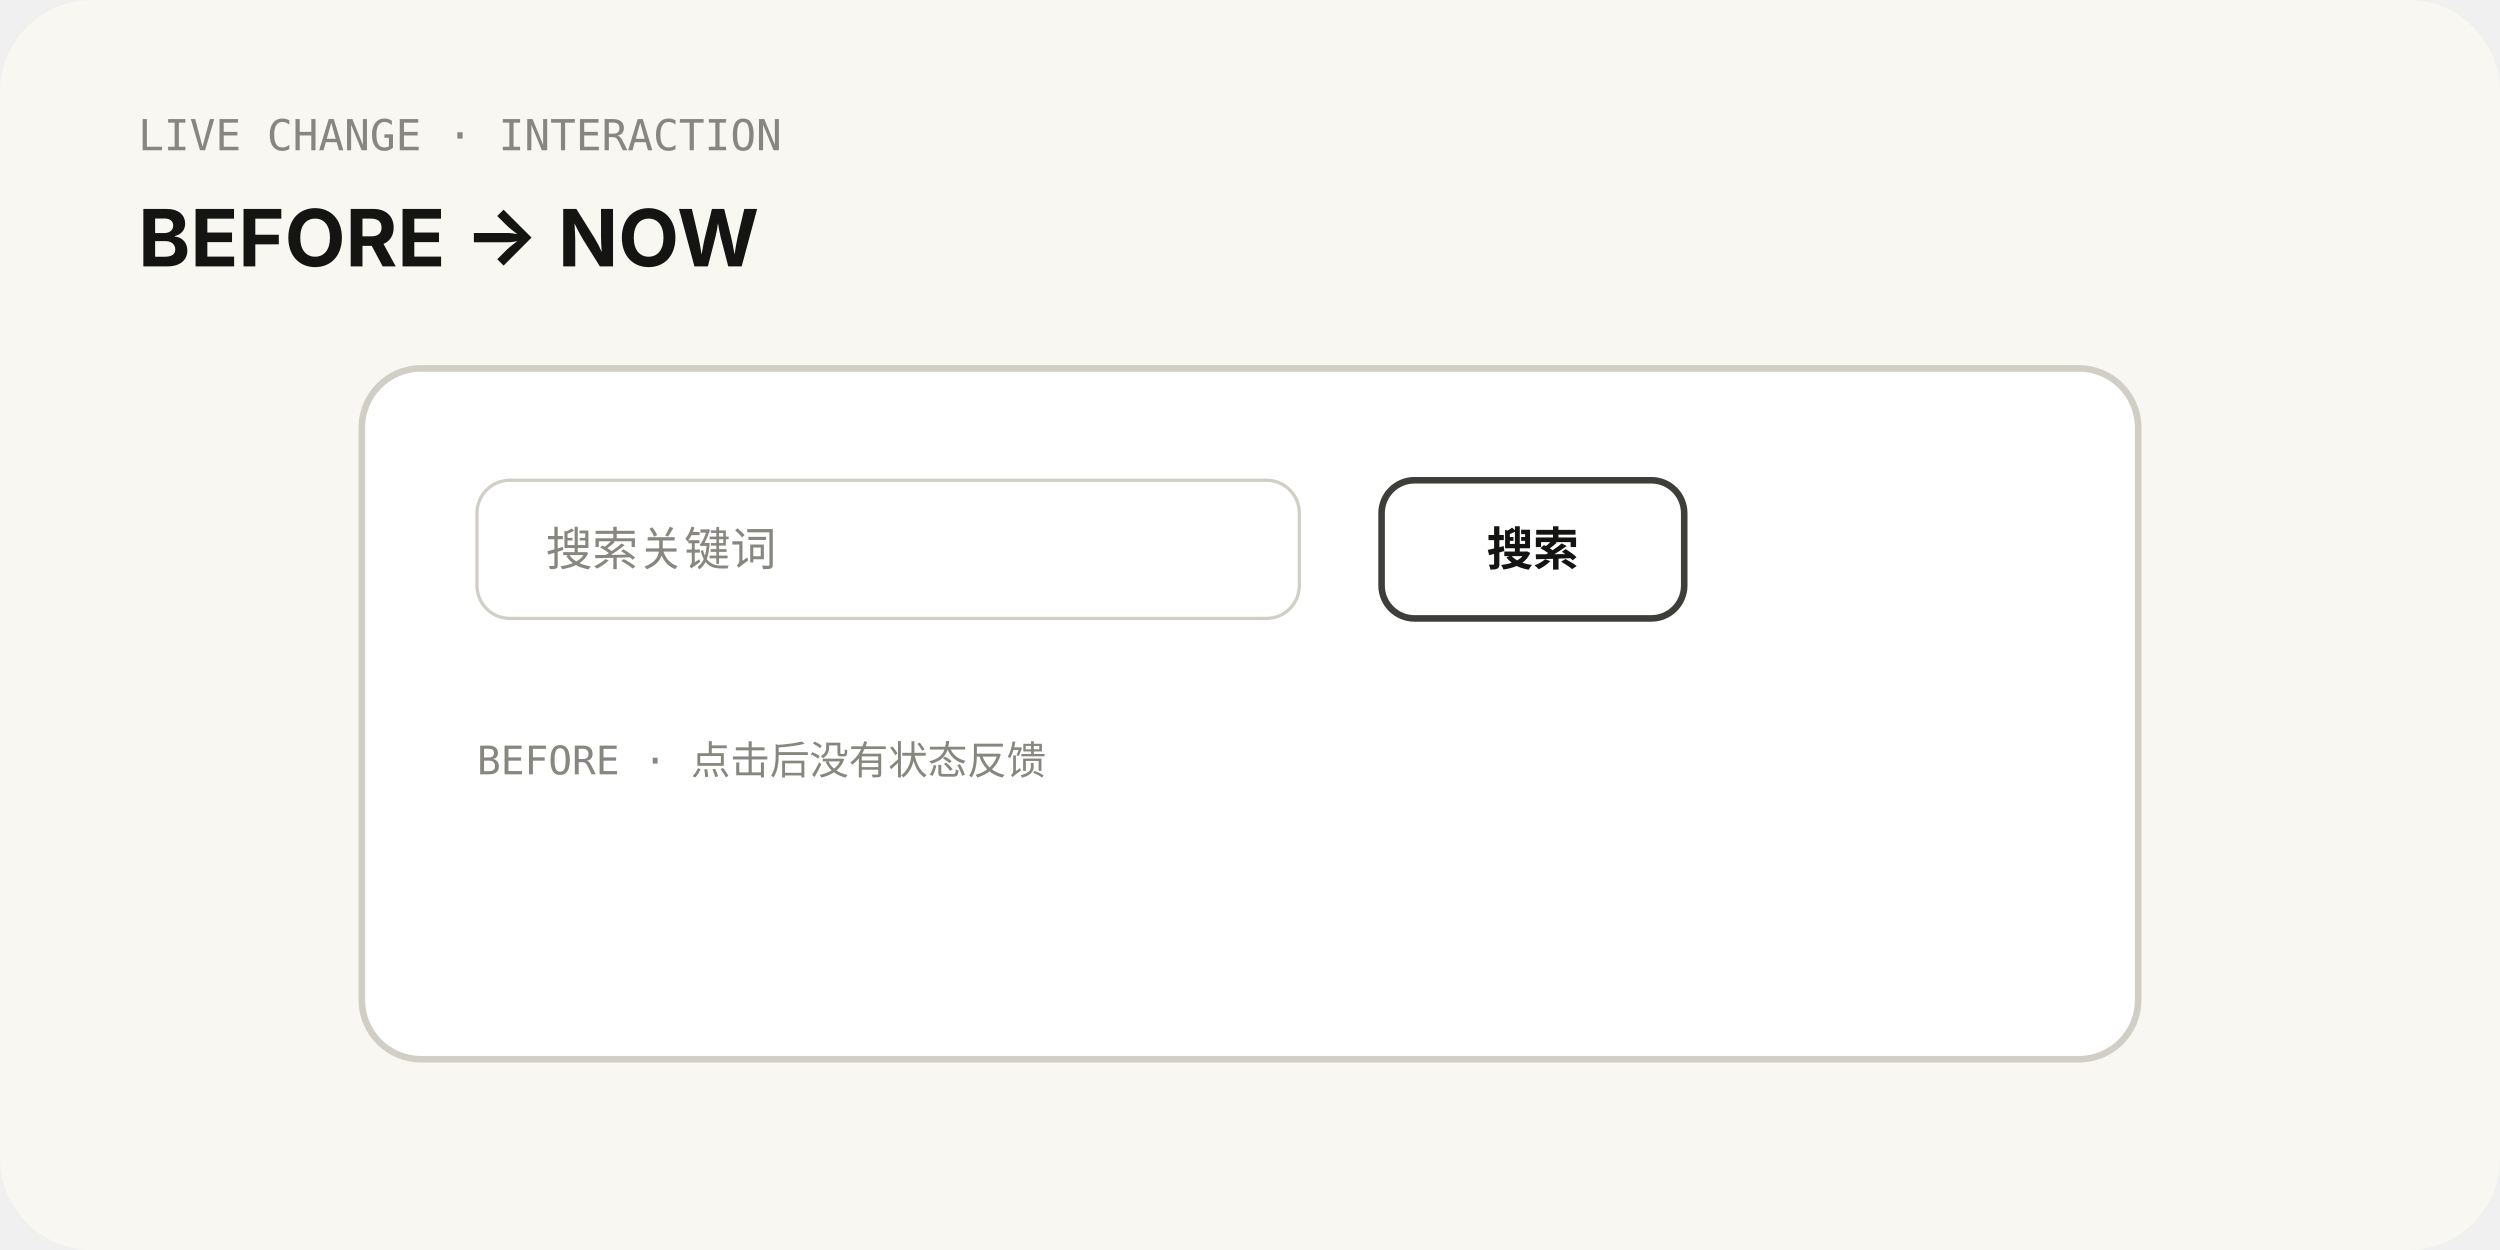
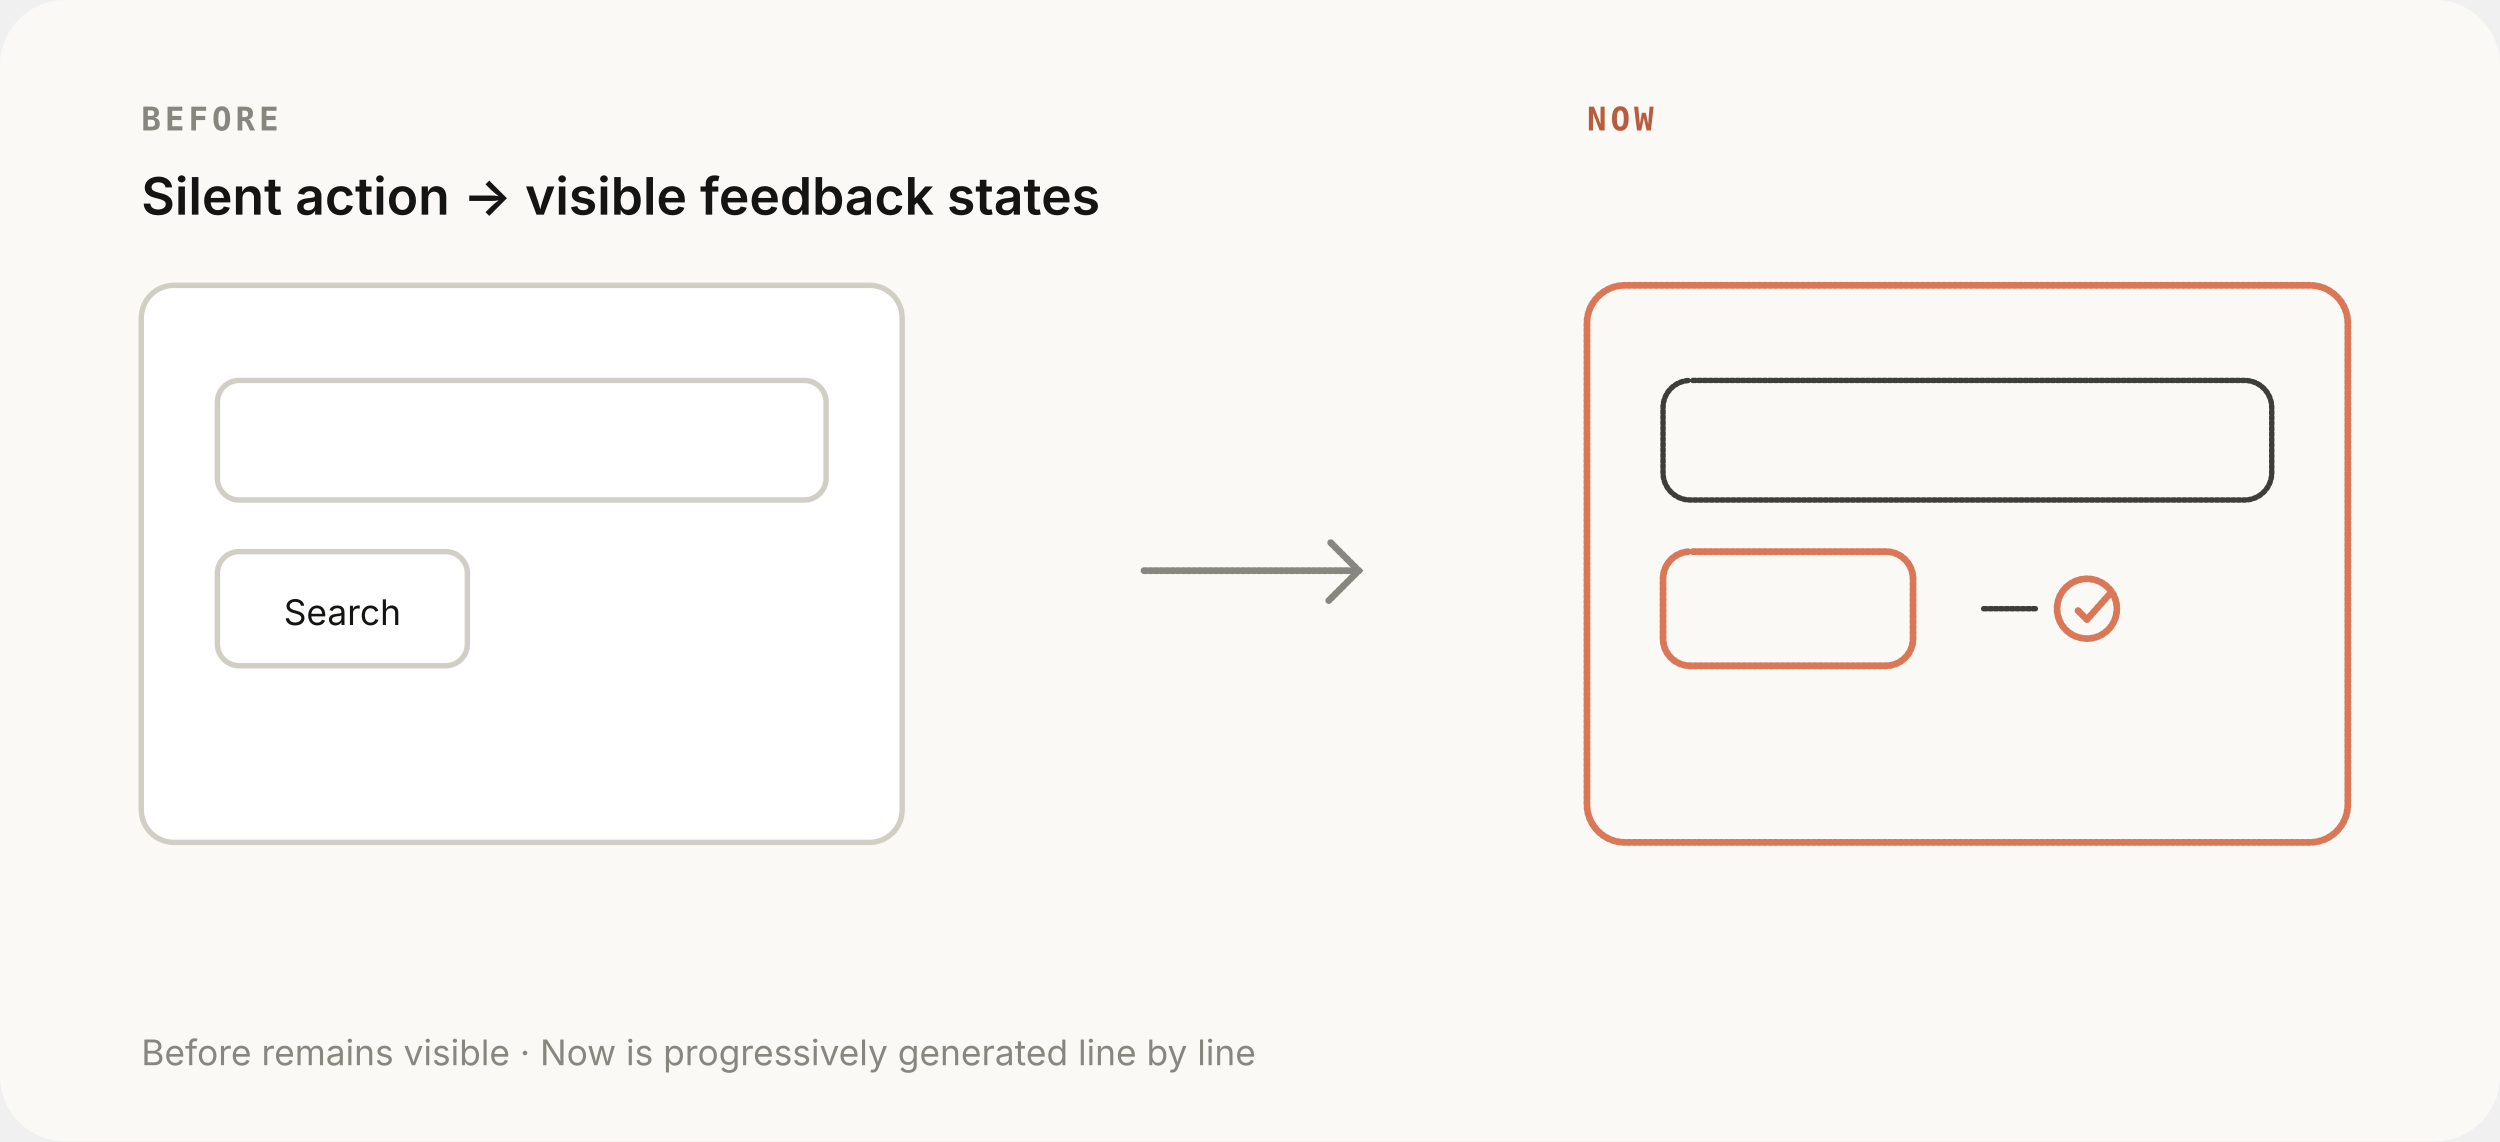
- <svg xmlns="http://www.w3.org/2000/svg" viewBox="0 0 760 380" role="img" aria-labelledby="t d">
+ <svg xmlns="http://www.w3.org/2000/svg" viewBox="0 0 920 420" role="img" aria-labelledby="t d">
  <style>
-   .bg{fill:#F8F7F2}.paper{fill:#fff}.line{stroke:#D1CFC5;stroke-width:2}.muted{fill:#87867F}
-   .ink{fill:#141413}.clay{fill:#D97757}.soft{fill:#E6E3DA}.accentSoft{fill:#FBF0EC}
-   .olive{fill:#788C5D}.mono{font-family:ui-monospace,SFMono-Regular,Menlo,monospace}
-   .sans{font-family:system-ui,-apple-system,Segoe UI,sans-serif}
-   text{dominant-baseline:middle}
- </style>
-   <rect width="760" height="380" rx="28" class="bg" />
-   <text x="42" y="42" class="mono muted" font-size="13">LIVE CHANGE · INTERACTION</text>
-   <text x="42" y="72" class="sans ink" font-size="24" font-weight="650">BEFORE → NOW</text>
-   <rect x="110" y="112" width="540" height="210" rx="18" class="paper line" />
-   <rect x="145" y="146" width="250" height="42" rx="10" fill="#fff" stroke="#D1CFC5" />
-   <text x="166" y="167" class="sans muted" font-size="14">搜索关键词</text>
-   <rect x="420" y="146" width="92" height="42" rx="10" fill="#fff" stroke="#3D3D3A" stroke-width="2">
-     <animate attributeName="fill" values="#fff;#fff;#FBF0EC;#FBF0EC" keyTimes="0;0.333;0.667;1" dur="6s" repeatCount="1" fill="freeze" />
-     <animate attributeName="stroke" values="#3D3D3A;#3D3D3A;#D97757;#788C5D" keyTimes="0;0.333;0.667;1" dur="6s" repeatCount="1" fill="freeze" />
-   </rect>
-   <text x="466" y="167" text-anchor="middle" class="sans ink" font-size="14" font-weight="650">搜索</text>
+     .bg{fill:#FAF9F5}.card{fill:#fff;stroke:#D1CFC5;stroke-width:2}.muted{fill:#87867F}.ink{fill:#141413}.clay{fill:#B85C3E}
+     .label{font:700 12px ui-monospace,SFMono-Regular,Menlo,monospace;letter-spacing:.12em}.title{font:600 19px system-ui,-apple-system,Segoe UI,sans-serif}
+     .body{font:13px system-ui,-apple-system,Segoe UI,sans-serif}.line{stroke:#3D3D3A;stroke-width:2;fill:none;stroke-linecap:round;stroke-linejoin:round}
+     .soft{stroke:#D1CFC5;stroke-width:2;fill:none;stroke-linecap:round;stroke-linejoin:round}
+     .now{stroke:#D97757}.fillNow{fill:#FBF0EC;stroke:#D97757;stroke-width:2}.fillSoft{fill:#fff;stroke:#D1CFC5;stroke-width:2}
+     .draw{fill:none;stroke:#D97757;stroke-width:2.5;stroke-linecap:round;stroke-linejoin:round;stroke-dasharray:1;stroke-dashoffset:1}
+     .drawSoft{fill:none;stroke:#3D3D3A;stroke-width:2;stroke-linecap:round;stroke-linejoin:round;stroke-dasharray:1;stroke-dashoffset:1}
+     .fade{opacity:0}.arrow{stroke:#87867F;stroke-width:2.5;fill:none;stroke-linecap:round;stroke-dasharray:1;stroke-dashoffset:1}
+     @media (prefers-reduced-motion:reduce){.draw,.drawSoft,.arrow{stroke-dashoffset:0}.fade{opacity:1}}
+   </style>
+   <rect class="bg" width="920" height="420" rx="24" />
+   <text x="52" y="48" class="label muted">BEFORE</text>
+   <text x="584" y="48" class="label clay">NOW</text>
+   <text x="52" y="79" class="title ink">Silent action → visible feedback states</text>
+   <g transform="translate(52 105)">
+     <rect x="0" y="0" width="280" height="205" rx="12" class="card" />
+     <rect x="28" y="35" width="224" height="44" rx="8" class="fillSoft" />
+     <rect x="28" y="98" width="92" height="42" rx="8" class="fillSoft" />
+     <text x="74" y="125" text-anchor="middle" class="body ink">Search</text>
+   </g>
  <g>
-     <text x="145" y="232" class="mono muted" font-size="12">BEFORE · 点击后没有状态反馈</text>
-     <animate attributeName="opacity" values="1;1;0;0" keyTimes="0;0.28;0.48;1" dur="6s" repeatCount="1" fill="freeze" />
+     <path class="arrow" pathLength="1" d="M420 210 H500">
+       <animate attributeName="stroke-dashoffset" from="1" to="0" dur=".6s" begin=".25s" fill="freeze" />
+     </path>
+     <path class="arrow" pathLength="1" d="M489 199 L500 210 L489 221">
+       <animate attributeName="stroke-dashoffset" from="1" to="0" dur=".35s" begin=".68s" fill="freeze" />
+     </path>
  </g>
-   <g opacity="0">
-     <circle cx="168" cy="232" r="9" fill="none" stroke="#D97757" stroke-width="3" stroke-dasharray="14 8">
-       <animateTransform attributeName="transform" type="rotate" from="0 168 232" to="360 168 232" dur=".9s" repeatCount="1" fill="freeze" />
+   <g transform="translate(584 105)">
+     <rect x="0" y="0" width="280" height="205" rx="14" class="draw" pathLength="1">
+       <animate attributeName="stroke-dashoffset" from="1" to="0" dur=".65s" begin="1s" fill="freeze" />
+     </rect>
+     <rect x="28" y="35" width="224" height="44" rx="10" class="drawSoft" pathLength="1">
+       <animate attributeName="stroke-dashoffset" from="1" to="0" dur=".45s" begin="1.6s" fill="freeze" />
+     </rect>
+     <rect x="28" y="98" width="92" height="42" rx="10" class="draw" pathLength="1">
+       <animate attributeName="stroke-dashoffset" from="1" to="0" dur=".45s" begin="1.98s" fill="freeze" />
+     </rect>
+     <path d="M145 119 H165" class="drawSoft" pathLength="1">
+       <animate attributeName="stroke-dashoffset" from="1" to="0" dur=".22s" begin="2.32s" fill="freeze" />
+     </path>
+     <circle cx="184" cy="119" r="11" class="draw" pathLength="1">
+       <animate attributeName="stroke-dashoffset" from="1" to="0" dur=".4s" begin="2.48s" fill="freeze" />
    </circle>
-     <text x="188" y="232" class="mono clay" font-size="12">NOW · 正在搜索…</text>
-     <animate attributeName="opacity" values="0;0;1;1" keyTimes="0;0.28;0.52;1" dur="6s" repeatCount="1" fill="freeze" />
+     <path d="M180 119 L184 123 L192 114" class="draw" pathLength="1">
+       <animate attributeName="stroke-dashoffset" from="1" to="0" dur=".32s" begin="2.82s" fill="freeze" />
+     </path>
+     <text x="218" y="124" class="body clay fade">Done<animate attributeName="opacity" from="0" to="1" dur=".25s" begin="3.08s" fill="freeze" />
+     </text>
  </g>
-   <g opacity="0">
-     <circle cx="168" cy="232" r="10" fill="#788C5D" />
-     <path d="M163 232l4 4 7-9" fill="none" stroke="#fff" stroke-width="2.3" stroke-linecap="round" stroke-linejoin="round" />
-     <text x="188" y="232" class="mono olive" font-size="12">NOW · 找到 12 个结果</text>
-     <rect x="145" y="260" width="370" height="34" rx="8" fill="#F0EEE6" />
-     <animate attributeName="opacity" values="0;0;1;1" keyTimes="0;0.28;0.52;1" dur="6s" repeatCount="1" fill="freeze" />
-   </g>
-   <circle cx="466" cy="167" r="5" fill="#D97757" opacity="0">
-     <animate attributeName="r" values="5;22;5" dur=".7s" begin="1.25s;7.25s;13.25s" repeatCount="1" />
-     <animate attributeName="opacity" values=".6;0;0" dur=".7s" begin="1.25s;7.25s;13.25s" repeatCount="1" />
-   </circle>
+   <text x="52" y="392" class="body muted">Before remains visible · Now is progressively generated line by line</text>
</svg>
